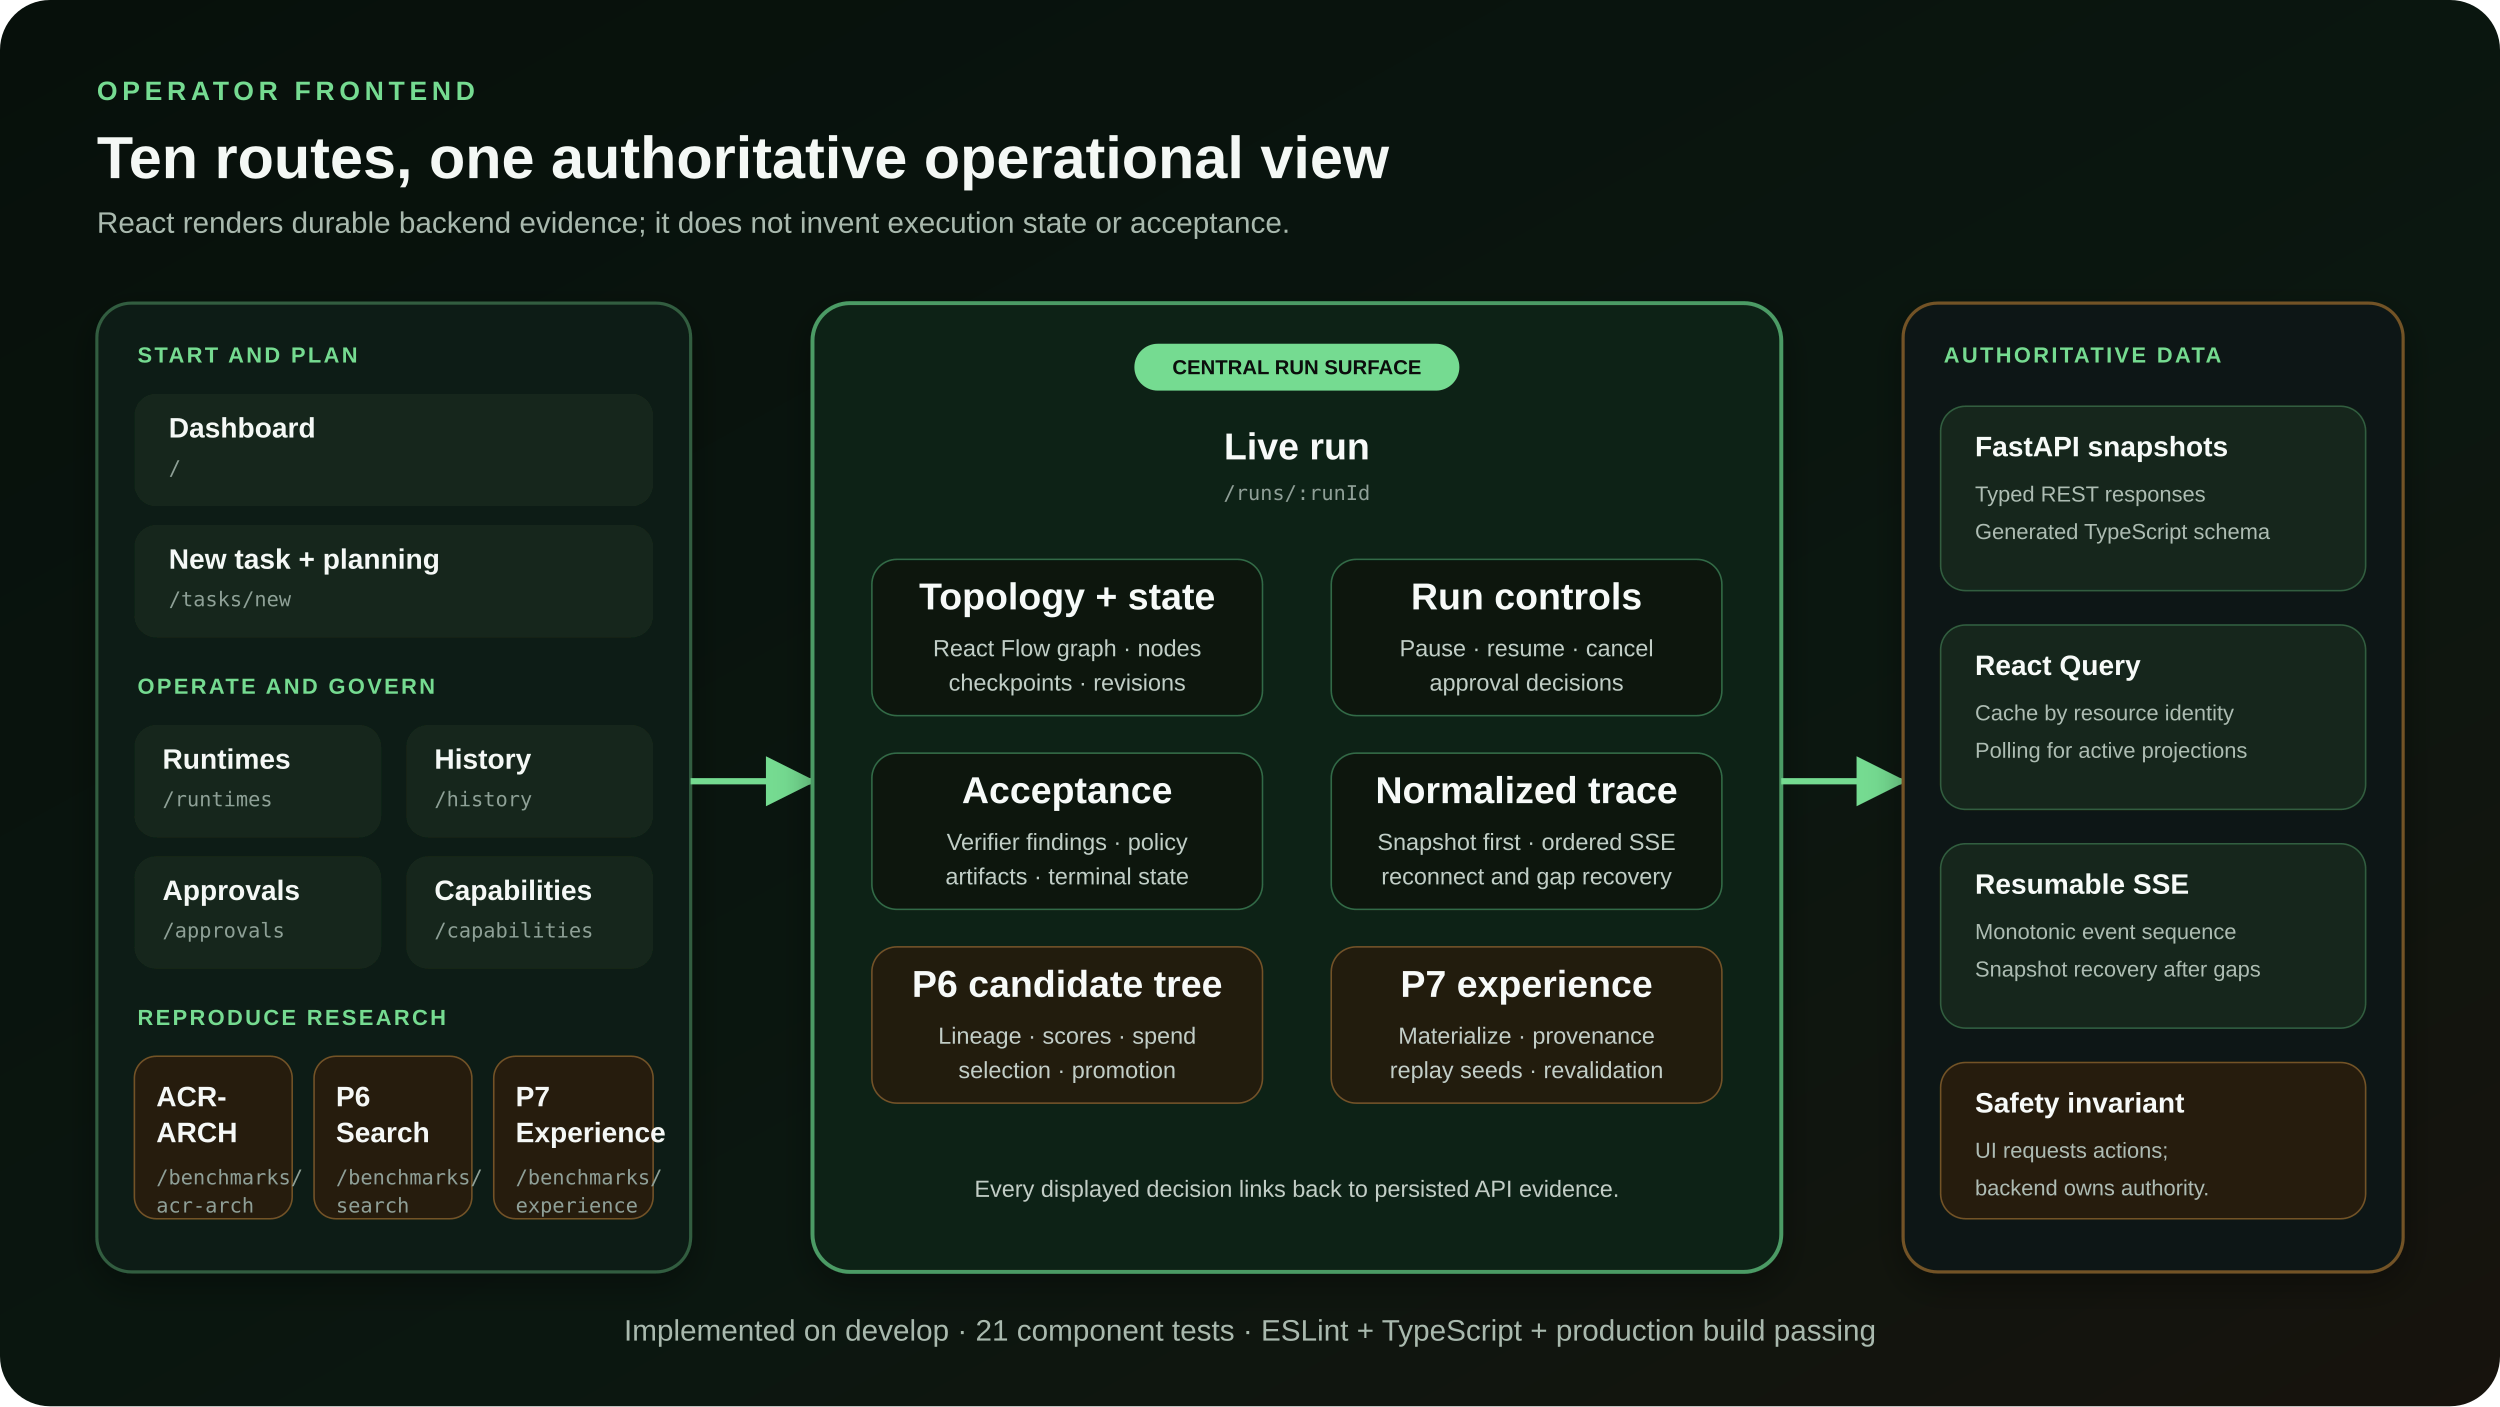
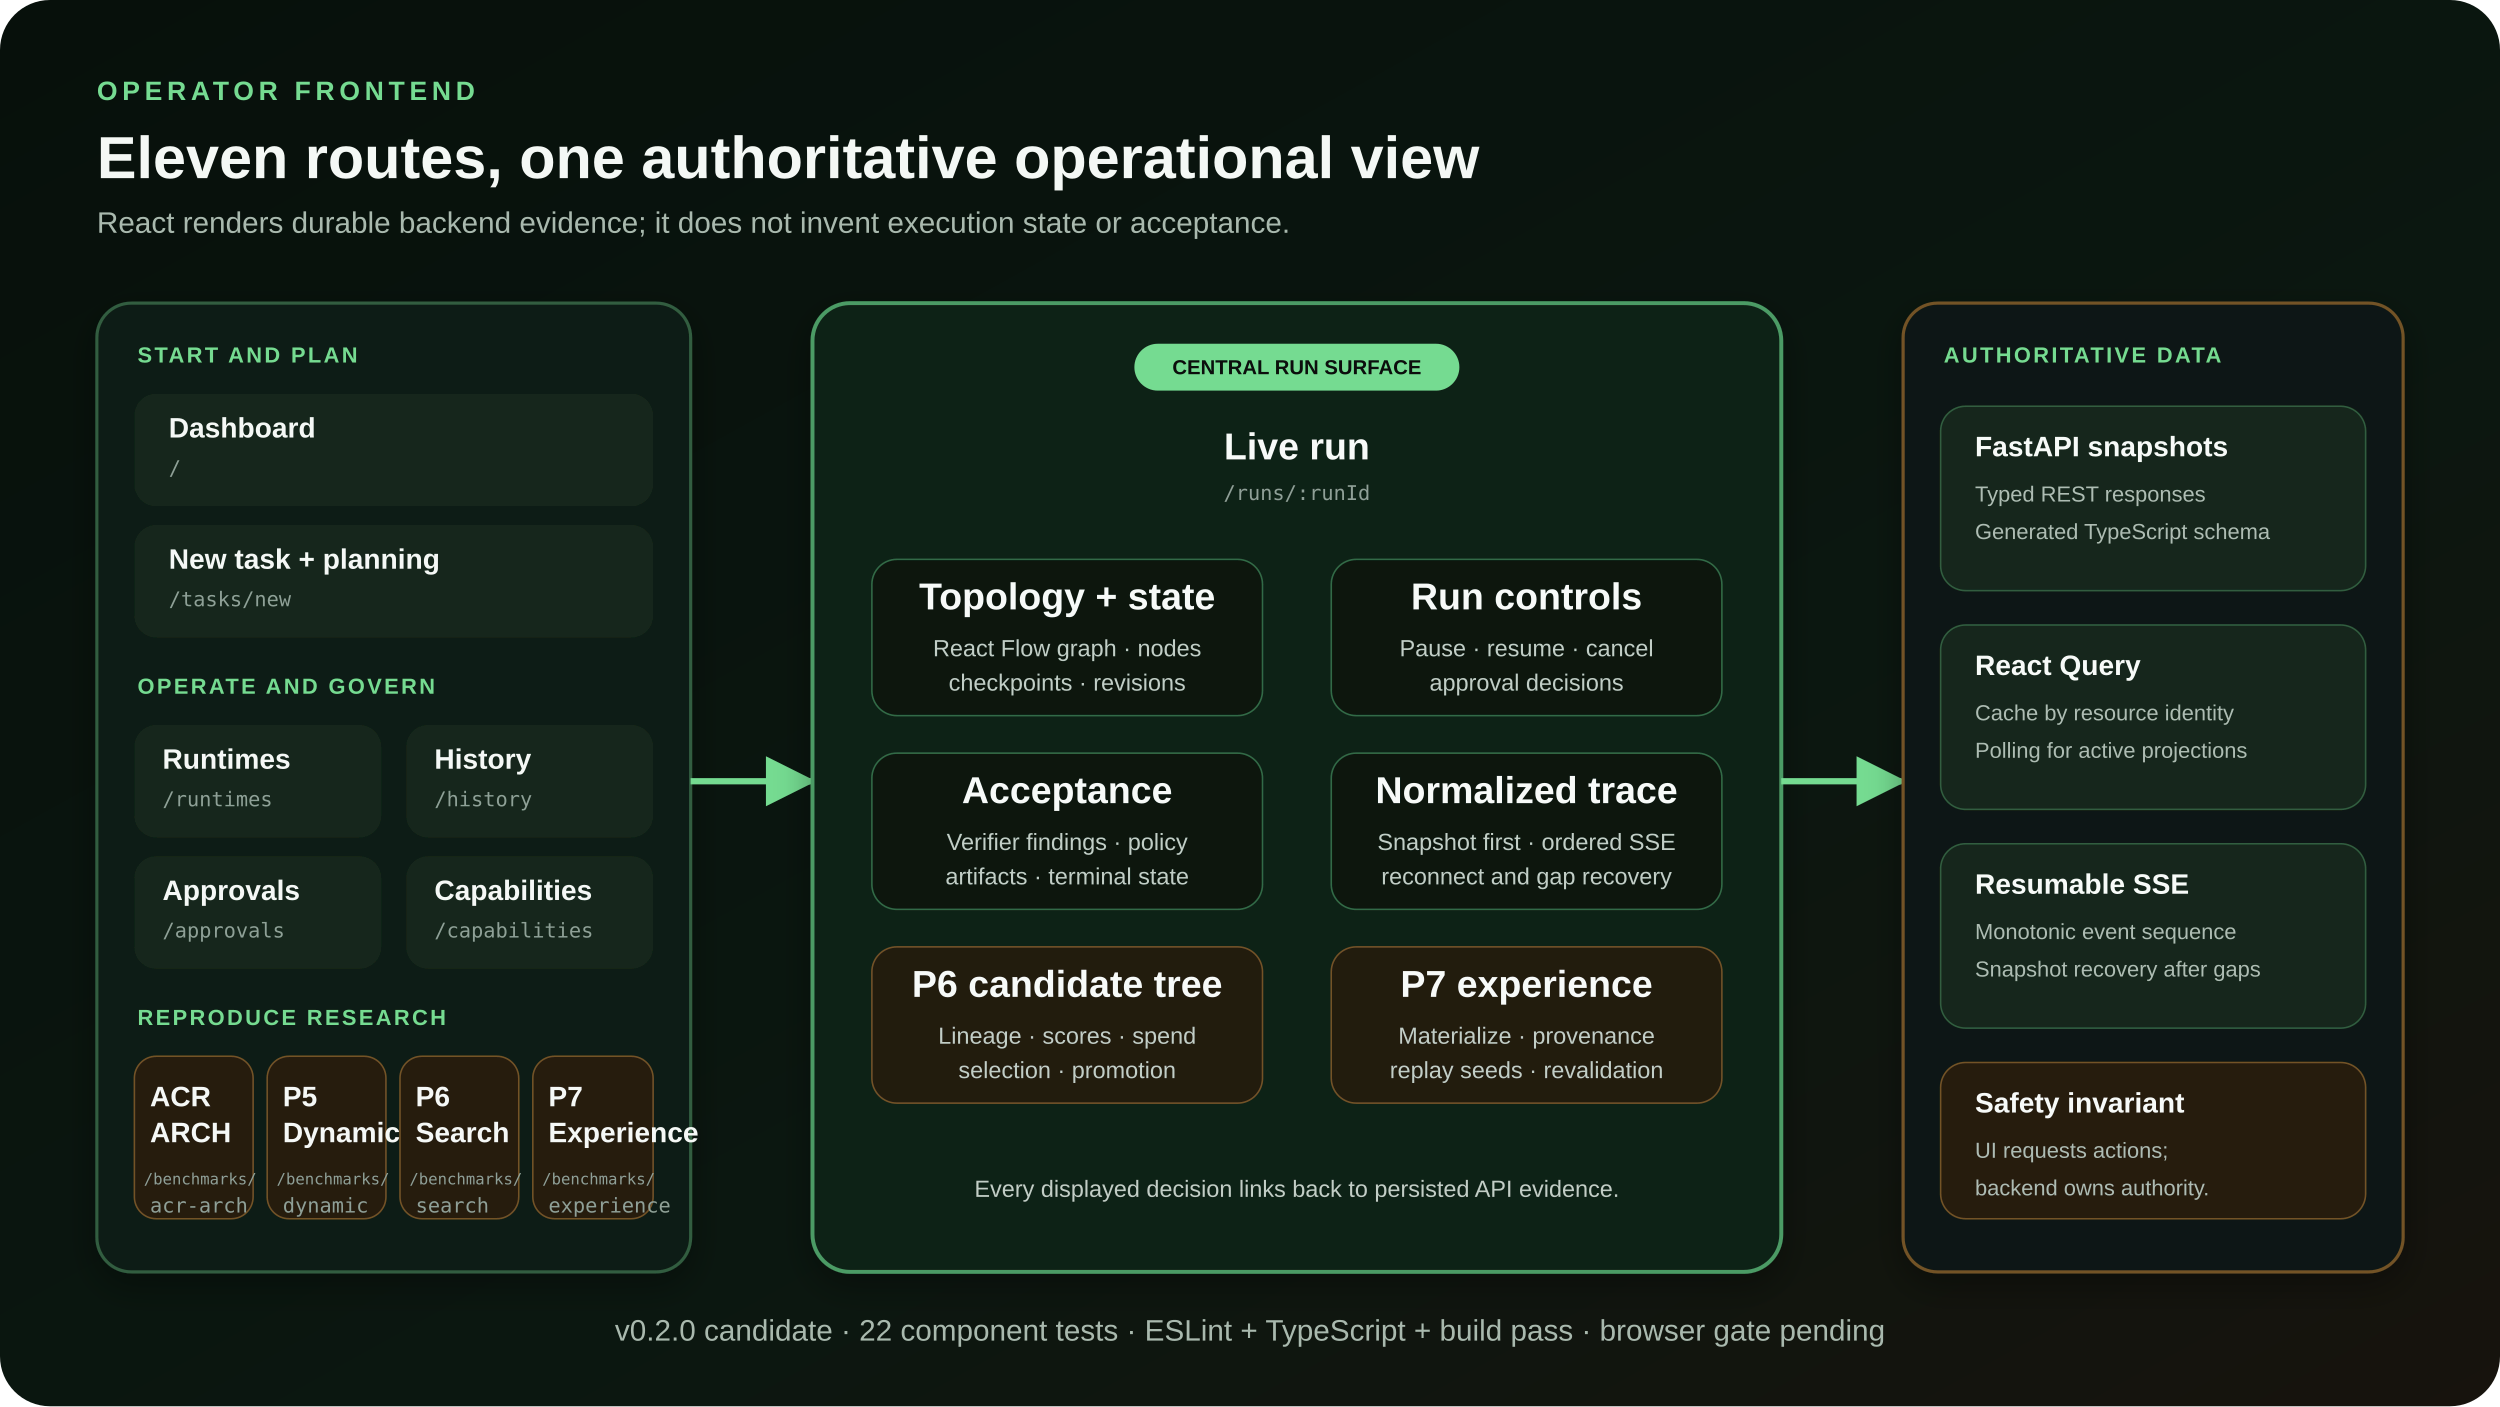
<svg xmlns="http://www.w3.org/2000/svg" width="1600" height="900" viewBox="0 0 1600 900" role="img" aria-labelledby="title description">
  <defs>
    <linearGradient id="bg" x1="0" y1="0" x2="1" y2="1">
      <stop stop-color="#07100b" />
      <stop offset=".6" stop-color="#0b1710" />
      <stop offset="1" stop-color="#17130d" />
    </linearGradient>
    <filter id="shadow">
      <feDropShadow dx="0" dy="8" stdDeviation="11" flood-color="#000" flood-opacity=".34" />
    </filter>
    <marker id="arrow" viewBox="0 0 10 10" refX="9" refY="5" markerWidth="8" markerHeight="8" orient="auto">
      <path d="M0 0 10 5 0 10Z" fill="#75db91" />
    </marker>
    <style>
      text{font-family:Arial,Helvetica,sans-serif}.eyebrow{fill:#75db91;font-size:17px;font-weight:700;letter-spacing:3px}.heading{fill:#f4f8f5;font-size:38px;font-weight:700}.subtitle{fill:#a9b9ae;font-size:19px}.group{fill:#75db91;font-size:14px;font-weight:800;letter-spacing:1.5px}.route{fill:#f5f8f6;font-size:18px;font-weight:700}.path{fill:#8fa097;font-family:monospace;font-size:13px}.copy{fill:#bcc9c1;font-size:14px}.center-title{fill:#f7faf8;font-size:24px;font-weight:700;text-anchor:middle}.center-copy{fill:#c2cec6;font-size:15px;text-anchor:middle}.data-title{fill:#f7faf8;font-size:18px;font-weight:700}.data-copy{fill:#aebcb3;font-size:14px}.badge{fill:#07100b;font-size:13px;font-weight:800;text-anchor:middle;dominant-baseline:central}
    </style>
  </defs>
  <rect width="1600" height="900" rx="32" fill="url(#bg)" />
  <text x="62" y="64" class="eyebrow">OPERATOR FRONTEND</text>
-   <text x="62" y="114" class="heading">Ten routes, one authoritative operational view</text>
+   <text x="62" y="114" class="heading">Eleven routes, one authoritative operational view</text>
  <text x="62" y="149" class="subtitle">React renders durable backend evidence; it does not invent execution state or acceptance.</text>
  <g filter="url(#shadow)">
    <rect x="62" y="194" width="380" height="620" rx="22" fill="#0e1d14" stroke="#315d40" stroke-width="2" />
    <text x="88" y="232" class="group">START AND PLAN</text>
    <rect x="86" y="252" width="332" height="72" rx="14" fill="#14271b" />
    <text x="108" y="280" class="route">Dashboard</text>
    <text x="108" y="304" class="path">/</text>
    <rect x="86" y="336" width="332" height="72" rx="14" fill="#14271b" />
    <text x="108" y="364" class="route">New task + planning</text>
    <text x="108" y="388" class="path">/tasks/new</text>
    <text x="88" y="444" class="group">OPERATE AND GOVERN</text>
    <rect x="86" y="464" width="158" height="72" rx="14" fill="#14271b" />
    <text x="104" y="492" class="route">Runtimes</text>
    <text x="104" y="516" class="path">/runtimes</text>
    <rect x="260" y="464" width="158" height="72" rx="14" fill="#14271b" />
    <text x="278" y="492" class="route">History</text>
    <text x="278" y="516" class="path">/history</text>
    <rect x="86" y="548" width="158" height="72" rx="14" fill="#14271b" />
    <text x="104" y="576" class="route">Approvals</text>
    <text x="104" y="600" class="path">/approvals</text>
    <rect x="260" y="548" width="158" height="72" rx="14" fill="#14271b" />
    <text x="278" y="576" class="route">Capabilities</text>
    <text x="278" y="600" class="path">/capabilities</text>
    <text x="88" y="656" class="group">REPRODUCE RESEARCH</text>
-     <rect x="86" y="676" width="101" height="104" rx="14" fill="#261c10" stroke="#735328" />
-     <text x="100" y="708" class="route">ACR-</text>
-     <text x="100" y="731" class="route">ARCH</text>
-     <text x="100" y="758" class="path">/benchmarks/</text>
-     <text x="100" y="776" class="path">acr-arch</text>
-     <rect x="201" y="676" width="101" height="104" rx="14" fill="#261c10" stroke="#735328" />
-     <text x="215" y="708" class="route">P6</text>
-     <text x="215" y="731" class="route">Search</text>
-     <text x="215" y="758" class="path">/benchmarks/</text>
-     <text x="215" y="776" class="path">search</text>
-     <rect x="316" y="676" width="102" height="104" rx="14" fill="#261c10" stroke="#735328" />
-     <text x="330" y="708" class="route">P7</text>
-     <text x="330" y="731" class="route">Experience</text>
-     <text x="330" y="758" class="path">/benchmarks/</text>
-     <text x="330" y="776" class="path">experience</text>
+     <rect x="86" y="676" width="76" height="104" rx="14" fill="#261c10" stroke="#735328" />
+     <text x="96" y="708" class="route">ACR</text>
+     <text x="96" y="731" class="route">ARCH</text>
+     <text x="92" y="758" class="path" style="font-size:10px">/benchmarks/</text>
+     <text x="96" y="776" class="path">acr-arch</text>
+     <rect x="171" y="676" width="76" height="104" rx="14" fill="#261c10" stroke="#735328" />
+     <text x="181" y="708" class="route">P5</text>
+     <text x="181" y="731" class="route">Dynamic</text>
+     <text x="177" y="758" class="path" style="font-size:10px">/benchmarks/</text>
+     <text x="181" y="776" class="path">dynamic</text>
+     <rect x="256" y="676" width="76" height="104" rx="14" fill="#261c10" stroke="#735328" />
+     <text x="266" y="708" class="route">P6</text>
+     <text x="266" y="731" class="route">Search</text>
+     <text x="262" y="758" class="path" style="font-size:10px">/benchmarks/</text>
+     <text x="266" y="776" class="path">search</text>
+     <rect x="341" y="676" width="77" height="104" rx="14" fill="#261c10" stroke="#735328" />
+     <text x="351" y="708" class="route">P7</text>
+     <text x="351" y="731" class="route">Experience</text>
+     <text x="347" y="758" class="path" style="font-size:10px">/benchmarks/</text>
+     <text x="351" y="776" class="path">experience</text>
  </g>
  <path d="M442 500H519" stroke="#75db91" stroke-width="4" marker-end="url(#arrow)" />
  <g filter="url(#shadow)">
    <rect x="520" y="194" width="620" height="620" rx="24" fill="#102218" stroke="#4c9b65" stroke-width="2.5" />
    <rect x="726" y="220" width="208" height="30" rx="15" fill="#75db91" />
    <text x="830" y="235" class="badge">CENTRAL RUN SURFACE</text>
    <text x="830" y="294" class="center-title">Live run</text>
    <text x="830" y="320" class="path" text-anchor="middle">/runs/:runId</text>
    <rect x="558" y="358" width="250" height="100" rx="16" fill="#0b1810" stroke="#326b46" />
    <text x="683" y="390" class="center-title" font-size="18">Topology + state</text>
    <text x="683" y="420" class="center-copy">React Flow graph · nodes</text>
    <text x="683" y="442" class="center-copy">checkpoints · revisions</text>
    <rect x="852" y="358" width="250" height="100" rx="16" fill="#0b1810" stroke="#326b46" />
    <text x="977" y="390" class="center-title" font-size="18">Run controls</text>
    <text x="977" y="420" class="center-copy">Pause · resume · cancel</text>
    <text x="977" y="442" class="center-copy">approval decisions</text>
    <rect x="558" y="482" width="250" height="100" rx="16" fill="#0b1810" stroke="#326b46" />
    <text x="683" y="514" class="center-title" font-size="18">Acceptance</text>
    <text x="683" y="544" class="center-copy">Verifier findings · policy</text>
    <text x="683" y="566" class="center-copy">artifacts · terminal state</text>
    <rect x="852" y="482" width="250" height="100" rx="16" fill="#0b1810" stroke="#326b46" />
    <text x="977" y="514" class="center-title" font-size="18">Normalized trace</text>
    <text x="977" y="544" class="center-copy">Snapshot first · ordered SSE</text>
    <text x="977" y="566" class="center-copy">reconnect and gap recovery</text>
    <rect x="558" y="606" width="250" height="100" rx="16" fill="#211a10" stroke="#735328" />
    <text x="683" y="638" class="center-title" font-size="18">P6 candidate tree</text>
    <text x="683" y="668" class="center-copy">Lineage · scores · spend</text>
    <text x="683" y="690" class="center-copy">selection · promotion</text>
    <rect x="852" y="606" width="250" height="100" rx="16" fill="#211a10" stroke="#735328" />
    <text x="977" y="638" class="center-title" font-size="18">P7 experience</text>
    <text x="977" y="668" class="center-copy">Materialize · provenance</text>
    <text x="977" y="690" class="center-copy">replay seeds · revalidation</text>
    <text x="830" y="766" class="center-copy">Every displayed decision links back to persisted API evidence.</text>
  </g>
  <path d="M1140 500H1217" stroke="#75db91" stroke-width="4" marker-end="url(#arrow)" />
  <g filter="url(#shadow)">
    <rect x="1218" y="194" width="320" height="620" rx="22" fill="#0f1912" stroke="#735328" stroke-width="2" />
    <text x="1244" y="232" class="group">AUTHORITATIVE DATA</text>
    <rect x="1242" y="260" width="272" height="118" rx="16" fill="#14271b" stroke="#315d40" />
    <text x="1264" y="292" class="data-title">FastAPI snapshots</text>
    <text x="1264" y="321" class="data-copy">Typed REST responses</text>
    <text x="1264" y="345" class="data-copy">Generated TypeScript schema</text>
    <rect x="1242" y="400" width="272" height="118" rx="16" fill="#14271b" stroke="#315d40" />
    <text x="1264" y="432" class="data-title">React Query</text>
    <text x="1264" y="461" class="data-copy">Cache by resource identity</text>
    <text x="1264" y="485" class="data-copy">Polling for active projections</text>
    <rect x="1242" y="540" width="272" height="118" rx="16" fill="#14271b" stroke="#315d40" />
    <text x="1264" y="572" class="data-title">Resumable SSE</text>
    <text x="1264" y="601" class="data-copy">Monotonic event sequence</text>
    <text x="1264" y="625" class="data-copy">Snapshot recovery after gaps</text>
    <rect x="1242" y="680" width="272" height="100" rx="16" fill="#261c10" stroke="#735328" />
    <text x="1264" y="712" class="data-title">Safety invariant</text>
    <text x="1264" y="741" class="data-copy">UI requests actions;</text>
    <text x="1264" y="765" class="data-copy">backend owns authority.</text>
  </g>
-   <text x="800" y="858" class="subtitle" text-anchor="middle">Implemented on develop · 21 component tests · ESLint + TypeScript + production build passing</text>
+   <text x="800" y="858" class="subtitle" text-anchor="middle">v0.2.0 candidate · 22 component tests · ESLint + TypeScript + build pass · browser gate pending</text>
</svg>
